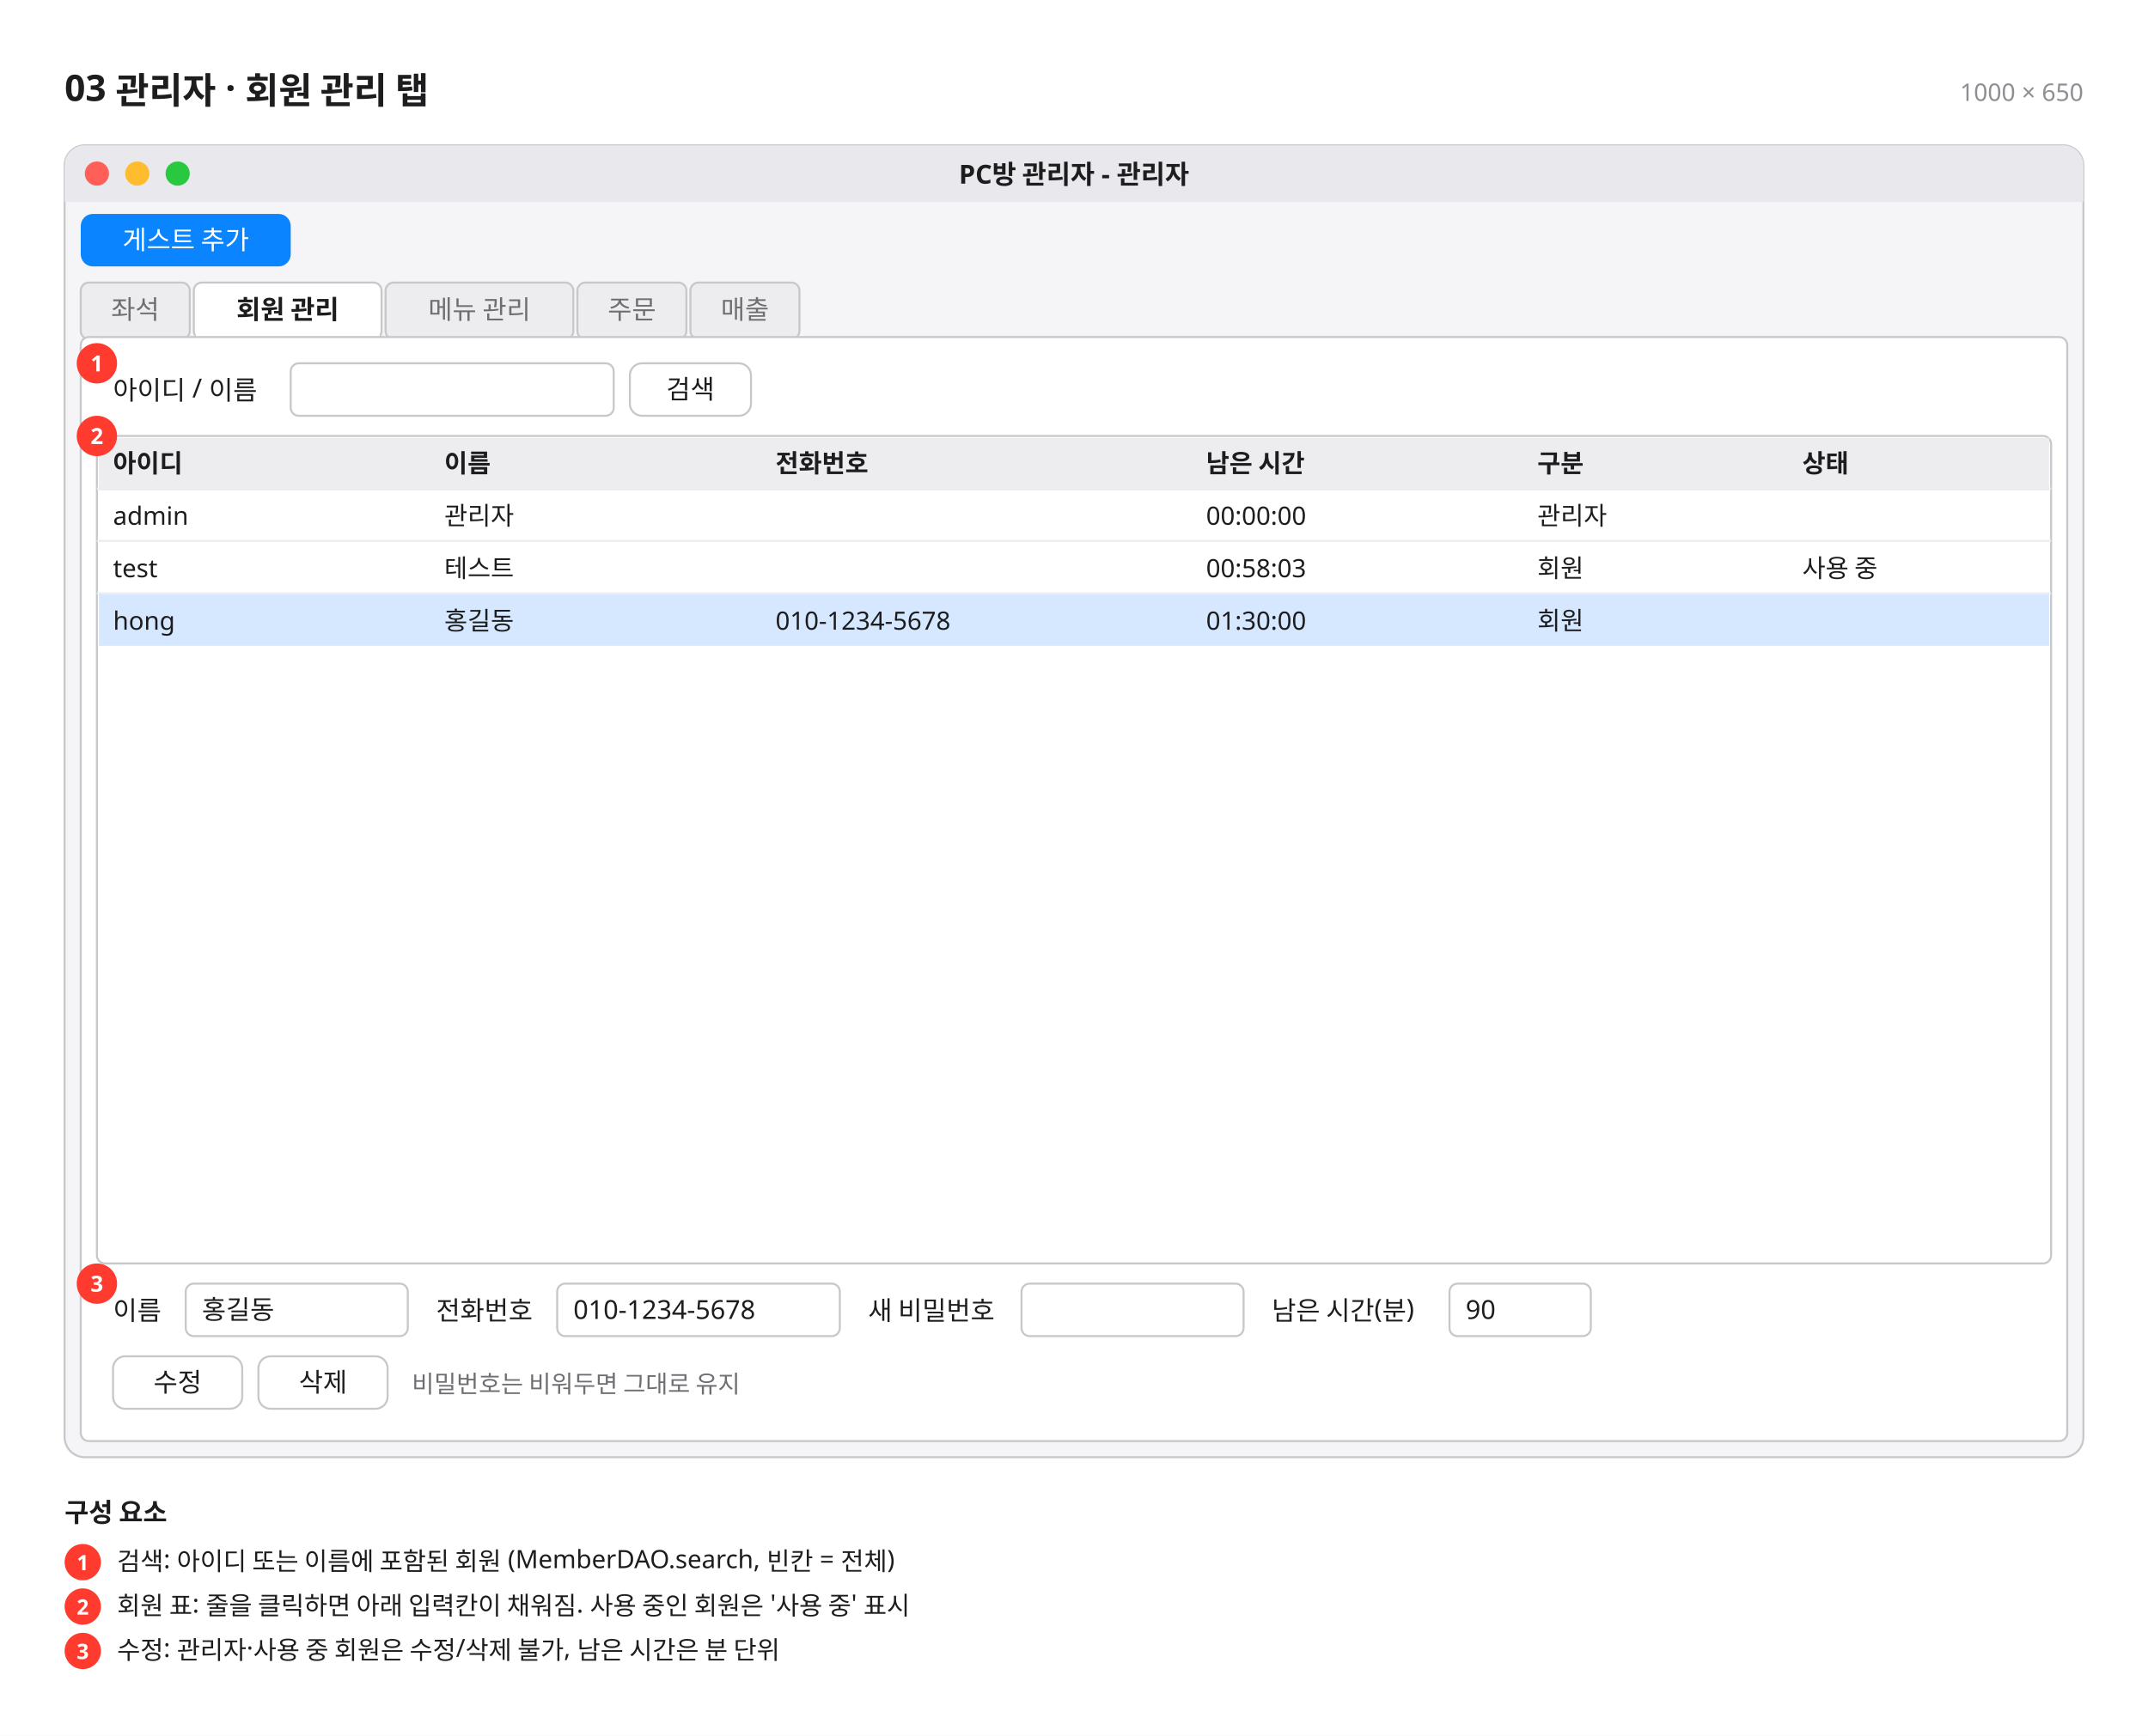
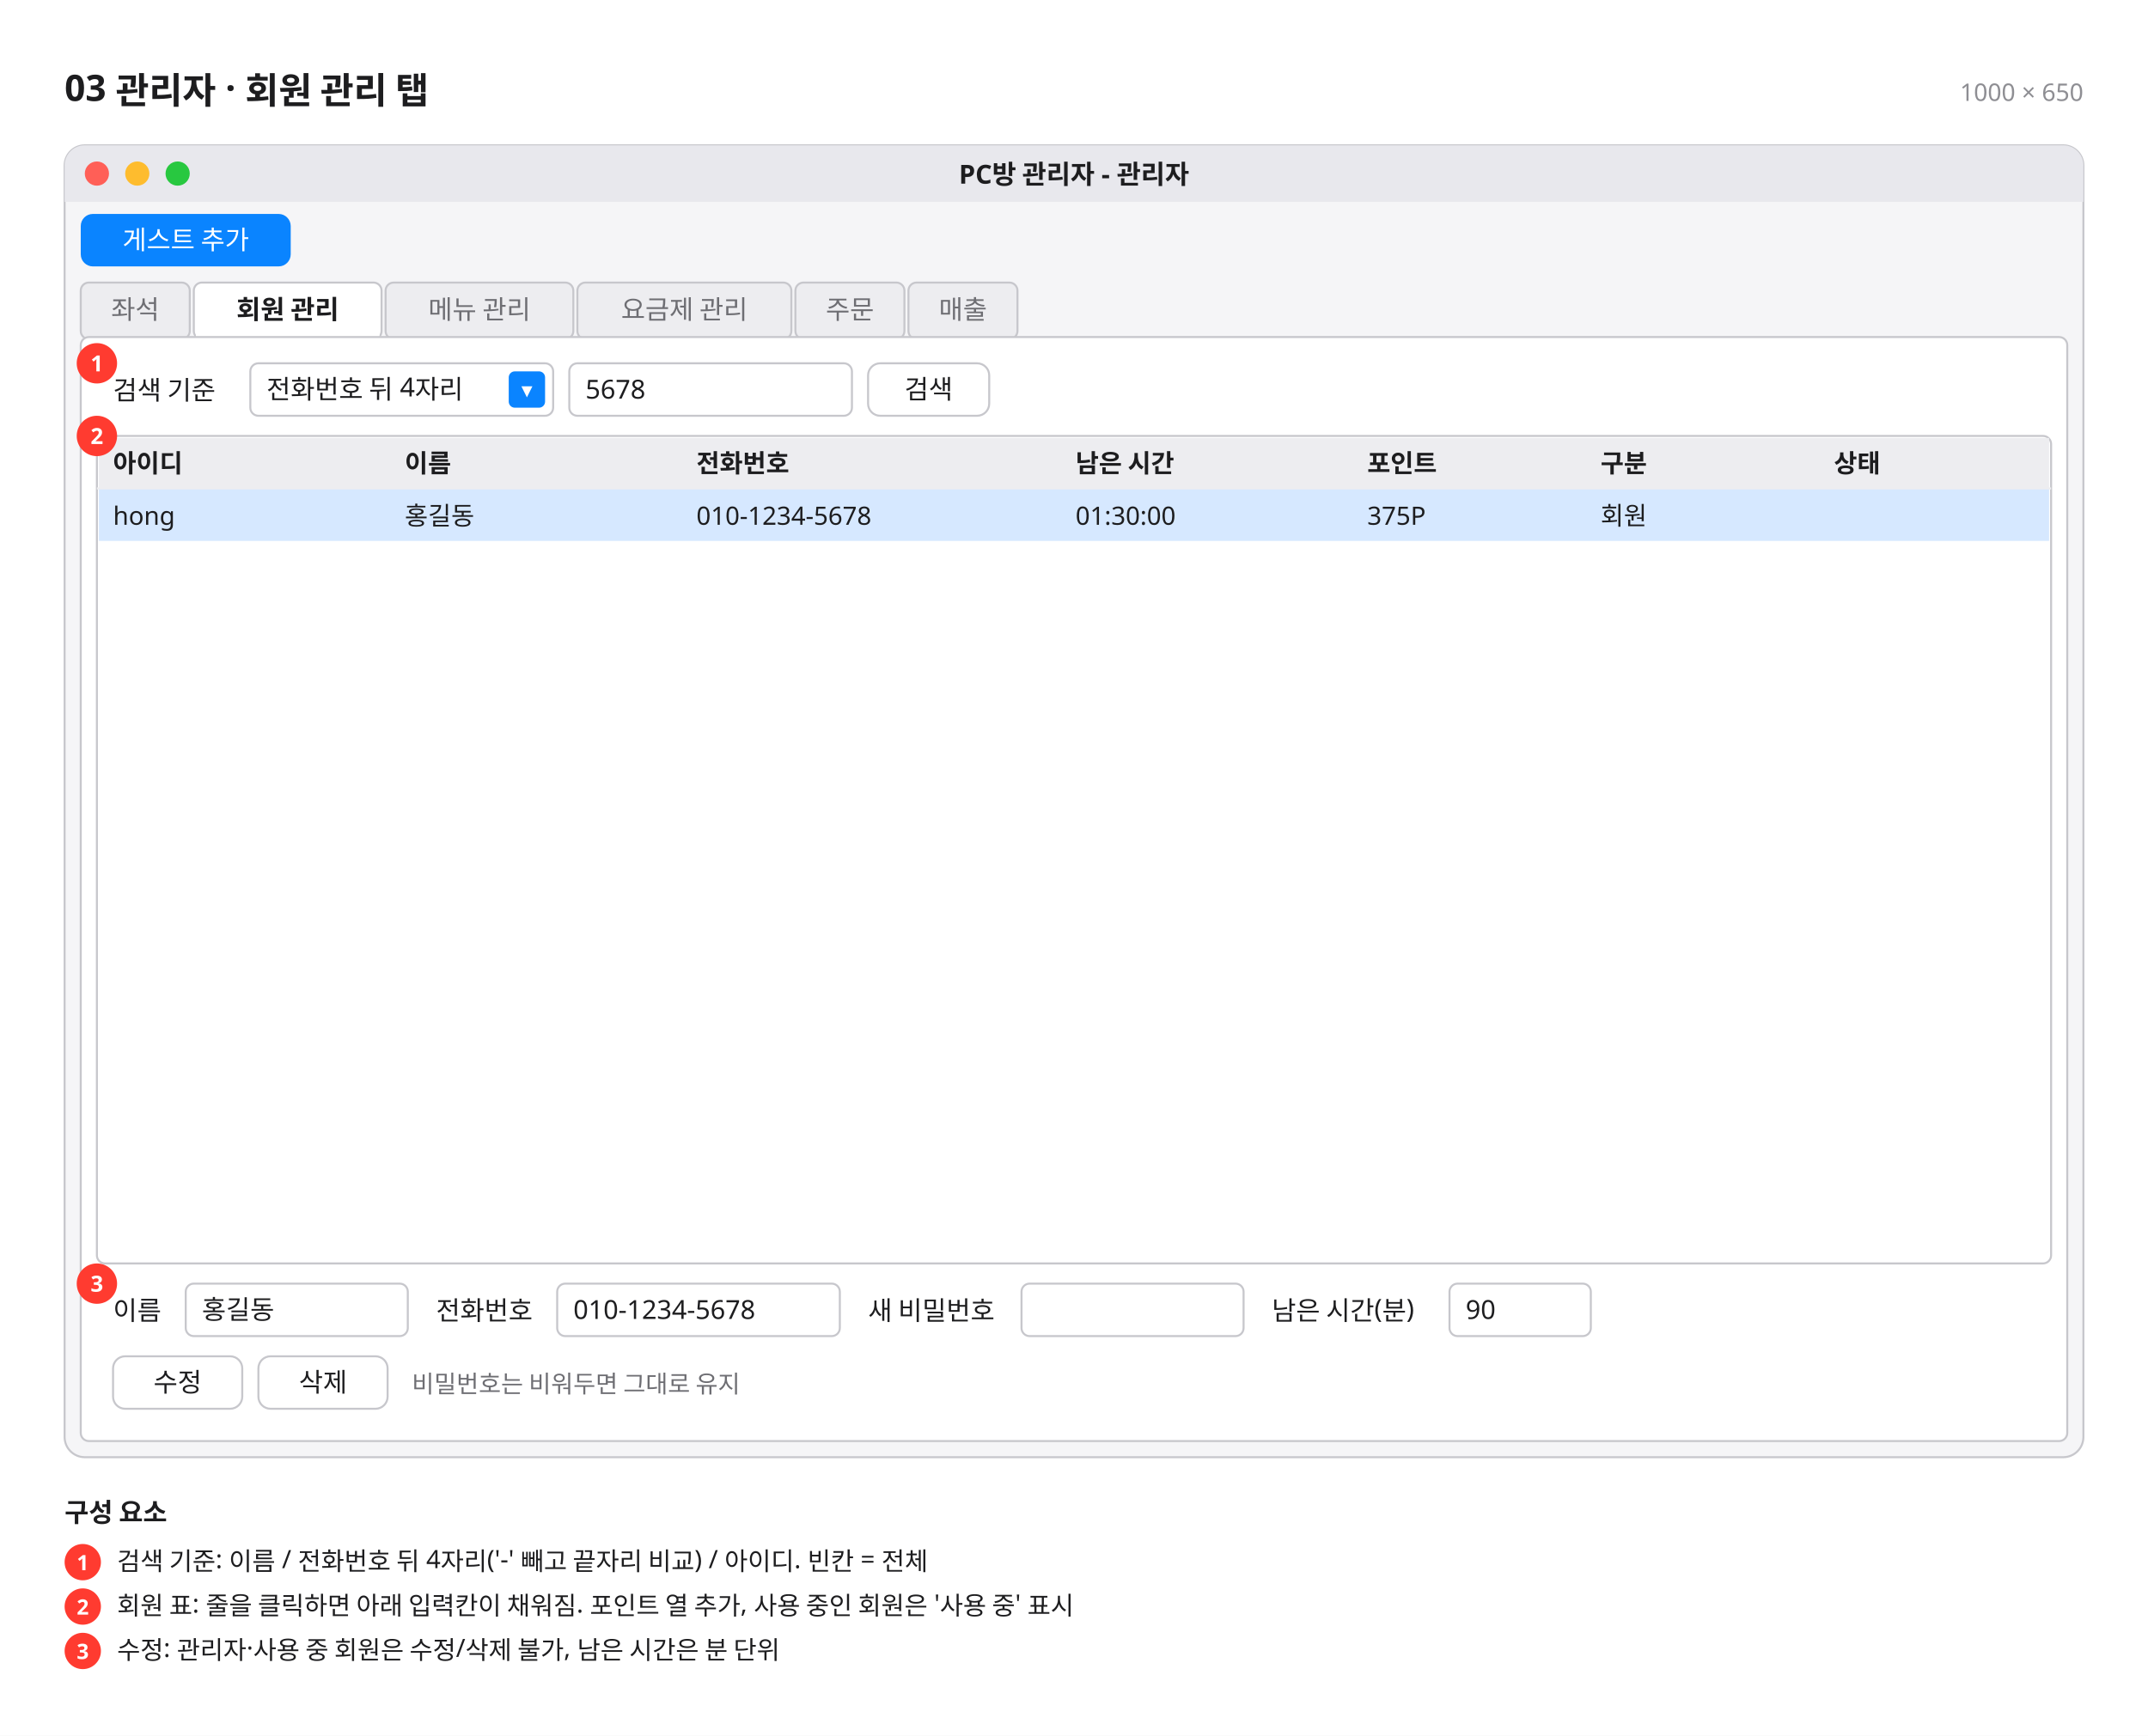
<svg xmlns="http://www.w3.org/2000/svg" width="1064" height="860" viewBox="0 0 1064 860">
  <rect width="1064" height="860" fill="#FFFFFF" />
  <text x="32" y="50" font-family="Apple SD Gothic Neo, Malgun Gothic, Noto Sans KR, sans-serif" font-size="18" font-weight="700" fill="#1D1D1F">03 관리자 · 회원 관리 탭</text>
  <text x="1032" y="50" font-family="Apple SD Gothic Neo, Malgun Gothic, Noto Sans KR, sans-serif" font-size="12" text-anchor="end" fill="#8E8E93">1000 × 650</text>
  <g id="창">
    <rect x="32" y="72" width="1000" height="650" rx="10" fill="#F5F5F7" stroke="#C7C7CC" />
    <path d="M32 100V82a10 10 0 0 1 10 -10H1022a10 10 0 0 1 10 10V100Z" fill="#E8E8ED" />
    <circle cx="48" cy="86" r="6" fill="#FF5F57" />
    <circle cx="68" cy="86" r="6" fill="#FEBC2E" />
    <circle cx="88" cy="86" r="6" fill="#28C840" />
    <text x="532.0" y="91" font-family="Apple SD Gothic Neo, Malgun Gothic, Noto Sans KR, sans-serif" font-size="13" font-weight="600" text-anchor="middle" fill="#1D1D1F">PC방 관리자 - 관리자</text>
  </g>
  <g id="내용">
    <g id="JButton 게스트 추가">
      <rect x="40" y="106" width="104" height="26" rx="6" fill="#0A84FF" />
      <text x="92.0" y="123.5" font-family="Apple SD Gothic Neo, Malgun Gothic, Noto Sans KR, sans-serif" font-size="13" font-weight="500" text-anchor="middle" fill="#FFFFFF">게스트 추가</text>
    </g>
    <g id="JTabbedPane 탭">
      <rect x="40" y="140" width="54" height="28" rx="4" fill="#EDEDF0" stroke="#C7C7CC" stroke-width="1" />
      <text x="67.0" y="158" font-family="Apple SD Gothic Neo, Malgun Gothic, Noto Sans KR, sans-serif" font-size="13" font-weight="400" text-anchor="middle" fill="#6E6E73">좌석</text>
      <rect x="96" y="140" width="93" height="28" rx="4" fill="#FFFFFF" stroke="#C7C7CC" stroke-width="1" />
      <rect x="97" y="164" width="91" height="6" rx="0" fill="#FFFFFF" />
      <text x="142.5" y="158" font-family="Apple SD Gothic Neo, Malgun Gothic, Noto Sans KR, sans-serif" font-size="13" font-weight="600" text-anchor="middle" fill="#1D1D1F">회원 관리</text>
      <rect x="191" y="140" width="93" height="28" rx="4" fill="#EDEDF0" stroke="#C7C7CC" stroke-width="1" />
      <text x="237.5" y="158" font-family="Apple SD Gothic Neo, Malgun Gothic, Noto Sans KR, sans-serif" font-size="13" font-weight="400" text-anchor="middle" fill="#6E6E73">메뉴 관리</text>
-       <rect x="286" y="140" width="54" height="28" rx="4" fill="#EDEDF0" stroke="#C7C7CC" stroke-width="1" />
-       <text x="313.0" y="158" font-family="Apple SD Gothic Neo, Malgun Gothic, Noto Sans KR, sans-serif" font-size="13" font-weight="400" text-anchor="middle" fill="#6E6E73">주문</text>
-       <rect x="342" y="140" width="54" height="28" rx="4" fill="#EDEDF0" stroke="#C7C7CC" stroke-width="1" />
-       <text x="369.0" y="158" font-family="Apple SD Gothic Neo, Malgun Gothic, Noto Sans KR, sans-serif" font-size="13" font-weight="400" text-anchor="middle" fill="#6E6E73">매출</text>
+       <rect x="286" y="140" width="106" height="28" rx="4" fill="#EDEDF0" stroke="#C7C7CC" stroke-width="1" />
+       <text x="339.0" y="158" font-family="Apple SD Gothic Neo, Malgun Gothic, Noto Sans KR, sans-serif" font-size="13" font-weight="400" text-anchor="middle" fill="#6E6E73">요금제 관리</text>
+       <rect x="394" y="140" width="54" height="28" rx="4" fill="#EDEDF0" stroke="#C7C7CC" stroke-width="1" />
+       <text x="421.0" y="158" font-family="Apple SD Gothic Neo, Malgun Gothic, Noto Sans KR, sans-serif" font-size="13" font-weight="400" text-anchor="middle" fill="#6E6E73">주문</text>
+       <rect x="450" y="140" width="54" height="28" rx="4" fill="#EDEDF0" stroke="#C7C7CC" stroke-width="1" />
+       <text x="477.0" y="158" font-family="Apple SD Gothic Neo, Malgun Gothic, Noto Sans KR, sans-serif" font-size="13" font-weight="400" text-anchor="middle" fill="#6E6E73">매출</text>
    </g>
    <rect x="40" y="167" width="984" height="547" rx="4" fill="#FFFFFF" stroke="#C7C7CC" stroke-width="1" />
-     <text x="56" y="198" font-family="Apple SD Gothic Neo, Malgun Gothic, Noto Sans KR, sans-serif" font-size="13" font-weight="400" text-anchor="start" fill="#1D1D1F">아이디 / 이름</text>
+     <text x="56" y="198" font-family="Apple SD Gothic Neo, Malgun Gothic, Noto Sans KR, sans-serif" font-size="13" font-weight="400" text-anchor="start" fill="#1D1D1F">검색 기준</text>
+     <g id="JComboBox 검색 기준">
+       <rect x="124" y="180" width="150" height="26" rx="4" fill="#FFFFFF" stroke="#C7C7CC" stroke-width="1" />
+       <text x="132" y="197.5" font-family="Apple SD Gothic Neo, Malgun Gothic, Noto Sans KR, sans-serif" font-size="13" font-weight="400" text-anchor="start" fill="#1D1D1F">전화번호 뒤 4자리</text>
+       <rect x="252" y="184" width="18" height="18" rx="3" fill="#0A84FF" />
+       <text x="261" y="197.0" font-family="Apple SD Gothic Neo, Malgun Gothic, Noto Sans KR, sans-serif" font-size="11" font-weight="700" text-anchor="middle" fill="#FFFFFF">▾</text>
+     </g>
    <g id="JTextField">
-       <rect x="144" y="180" width="160" height="26" rx="4" fill="#FFFFFF" stroke="#C7C7CC" stroke-width="1" />
+       <rect x="282" y="180" width="140" height="26" rx="4" fill="#FFFFFF" stroke="#C7C7CC" stroke-width="1" />
+       <text x="290" y="197.5" font-family="Apple SD Gothic Neo, Malgun Gothic, Noto Sans KR, sans-serif" font-size="13" font-weight="400" text-anchor="start" fill="#1D1D1F">5678</text>
    </g>
    <g id="JButton 검색">
-       <rect x="312" y="180" width="60" height="26" rx="6" fill="#FFFFFF" stroke="#C7C7CC" stroke-width="1" />
-       <text x="342.0" y="197.5" font-family="Apple SD Gothic Neo, Malgun Gothic, Noto Sans KR, sans-serif" font-size="13" font-weight="500" text-anchor="middle" fill="#1D1D1F">검색</text>
+       <rect x="430" y="180" width="60" height="26" rx="6" fill="#FFFFFF" stroke="#C7C7CC" stroke-width="1" />
+       <text x="460.0" y="197.5" font-family="Apple SD Gothic Neo, Malgun Gothic, Noto Sans KR, sans-serif" font-size="13" font-weight="500" text-anchor="middle" fill="#1D1D1F">검색</text>
    </g>
    <g id="JTable (JScrollPane)">
      <rect x="48" y="216" width="968" height="410" rx="4" fill="#FFFFFF" stroke="#C7C7CC" stroke-width="1" />
      <rect x="49" y="217" width="966" height="26" rx="0" fill="#EDEDF0" />
      <text x="56" y="234" font-family="Apple SD Gothic Neo, Malgun Gothic, Noto Sans KR, sans-serif" font-size="12.5" font-weight="600" text-anchor="start" fill="#1D1D1F">아이디</text>
-       <text x="220.068" y="234" font-family="Apple SD Gothic Neo, Malgun Gothic, Noto Sans KR, sans-serif" font-size="12.5" font-weight="600" text-anchor="start" fill="#1D1D1F">이름</text>
-       <text x="384.136" y="234" font-family="Apple SD Gothic Neo, Malgun Gothic, Noto Sans KR, sans-serif" font-size="12.5" font-weight="600" text-anchor="start" fill="#1D1D1F">전화번호</text>
-       <text x="597.424" y="234" font-family="Apple SD Gothic Neo, Malgun Gothic, Noto Sans KR, sans-serif" font-size="12.5" font-weight="600" text-anchor="start" fill="#1D1D1F">남은 시간</text>
-       <text x="761.492" y="234" font-family="Apple SD Gothic Neo, Malgun Gothic, Noto Sans KR, sans-serif" font-size="12.5" font-weight="600" text-anchor="start" fill="#1D1D1F">구분</text>
-       <text x="892.746" y="234" font-family="Apple SD Gothic Neo, Malgun Gothic, Noto Sans KR, sans-serif" font-size="12.5" font-weight="600" text-anchor="start" fill="#1D1D1F">상태</text>
+       <text x="200.478" y="234" font-family="Apple SD Gothic Neo, Malgun Gothic, Noto Sans KR, sans-serif" font-size="12.5" font-weight="600" text-anchor="start" fill="#1D1D1F">이름</text>
+       <text x="344.955" y="234" font-family="Apple SD Gothic Neo, Malgun Gothic, Noto Sans KR, sans-serif" font-size="12.5" font-weight="600" text-anchor="start" fill="#1D1D1F">전화번호</text>
+       <text x="532.776" y="234" font-family="Apple SD Gothic Neo, Malgun Gothic, Noto Sans KR, sans-serif" font-size="12.5" font-weight="600" text-anchor="start" fill="#1D1D1F">남은 시간</text>
+       <text x="677.254" y="234" font-family="Apple SD Gothic Neo, Malgun Gothic, Noto Sans KR, sans-serif" font-size="12.5" font-weight="600" text-anchor="start" fill="#1D1D1F">포인트</text>
+       <text x="792.836" y="234" font-family="Apple SD Gothic Neo, Malgun Gothic, Noto Sans KR, sans-serif" font-size="12.5" font-weight="600" text-anchor="start" fill="#1D1D1F">구분</text>
+       <text x="908.418" y="234" font-family="Apple SD Gothic Neo, Malgun Gothic, Noto Sans KR, sans-serif" font-size="12.5" font-weight="600" text-anchor="start" fill="#1D1D1F">상태</text>
+       <rect x="49" y="242" width="966" height="26" rx="0" fill="#D6E8FF" />
      <line x1="48" y1="242" x2="1016" y2="242" stroke="#EDEDF0" stroke-width="1" />
-       <text x="56" y="260" font-family="Apple SD Gothic Neo, Malgun Gothic, Noto Sans KR, sans-serif" font-size="12.5" font-weight="400" text-anchor="start" fill="#1D1D1F">admin</text>
-       <text x="220.068" y="260" font-family="Apple SD Gothic Neo, Malgun Gothic, Noto Sans KR, sans-serif" font-size="12.5" font-weight="400" text-anchor="start" fill="#1D1D1F">관리자</text>
-       <text x="384.136" y="260" font-family="Apple SD Gothic Neo, Malgun Gothic, Noto Sans KR, sans-serif" font-size="12.5" font-weight="400" text-anchor="start" fill="#1D1D1F" />
-       <text x="597.424" y="260" font-family="Apple SD Gothic Neo, Malgun Gothic, Noto Sans KR, sans-serif" font-size="12.5" font-weight="400" text-anchor="start" fill="#1D1D1F">00:00:00</text>
-       <text x="761.492" y="260" font-family="Apple SD Gothic Neo, Malgun Gothic, Noto Sans KR, sans-serif" font-size="12.5" font-weight="400" text-anchor="start" fill="#1D1D1F">관리자</text>
-       <text x="892.746" y="260" font-family="Apple SD Gothic Neo, Malgun Gothic, Noto Sans KR, sans-serif" font-size="12.5" font-weight="400" text-anchor="start" fill="#1D1D1F" />
-       <line x1="48" y1="268" x2="1016" y2="268" stroke="#EDEDF0" stroke-width="1" />
-       <text x="56" y="286" font-family="Apple SD Gothic Neo, Malgun Gothic, Noto Sans KR, sans-serif" font-size="12.5" font-weight="400" text-anchor="start" fill="#1D1D1F">test</text>
-       <text x="220.068" y="286" font-family="Apple SD Gothic Neo, Malgun Gothic, Noto Sans KR, sans-serif" font-size="12.5" font-weight="400" text-anchor="start" fill="#1D1D1F">테스트</text>
-       <text x="384.136" y="286" font-family="Apple SD Gothic Neo, Malgun Gothic, Noto Sans KR, sans-serif" font-size="12.5" font-weight="400" text-anchor="start" fill="#1D1D1F" />
-       <text x="597.424" y="286" font-family="Apple SD Gothic Neo, Malgun Gothic, Noto Sans KR, sans-serif" font-size="12.5" font-weight="400" text-anchor="start" fill="#1D1D1F">00:58:03</text>
-       <text x="761.492" y="286" font-family="Apple SD Gothic Neo, Malgun Gothic, Noto Sans KR, sans-serif" font-size="12.5" font-weight="400" text-anchor="start" fill="#1D1D1F">회원</text>
-       <text x="892.746" y="286" font-family="Apple SD Gothic Neo, Malgun Gothic, Noto Sans KR, sans-serif" font-size="12.5" font-weight="400" text-anchor="start" fill="#1D1D1F">사용 중</text>
-       <rect x="49" y="294" width="966" height="26" rx="0" fill="#D6E8FF" />
-       <line x1="48" y1="294" x2="1016" y2="294" stroke="#EDEDF0" stroke-width="1" />
-       <text x="56" y="312" font-family="Apple SD Gothic Neo, Malgun Gothic, Noto Sans KR, sans-serif" font-size="12.5" font-weight="400" text-anchor="start" fill="#1D1D1F">hong</text>
-       <text x="220.068" y="312" font-family="Apple SD Gothic Neo, Malgun Gothic, Noto Sans KR, sans-serif" font-size="12.5" font-weight="400" text-anchor="start" fill="#1D1D1F">홍길동</text>
-       <text x="384.136" y="312" font-family="Apple SD Gothic Neo, Malgun Gothic, Noto Sans KR, sans-serif" font-size="12.5" font-weight="400" text-anchor="start" fill="#1D1D1F">010-1234-5678</text>
-       <text x="597.424" y="312" font-family="Apple SD Gothic Neo, Malgun Gothic, Noto Sans KR, sans-serif" font-size="12.5" font-weight="400" text-anchor="start" fill="#1D1D1F">01:30:00</text>
-       <text x="761.492" y="312" font-family="Apple SD Gothic Neo, Malgun Gothic, Noto Sans KR, sans-serif" font-size="12.5" font-weight="400" text-anchor="start" fill="#1D1D1F">회원</text>
-       <text x="892.746" y="312" font-family="Apple SD Gothic Neo, Malgun Gothic, Noto Sans KR, sans-serif" font-size="12.5" font-weight="400" text-anchor="start" fill="#1D1D1F" />
+       <text x="56" y="260" font-family="Apple SD Gothic Neo, Malgun Gothic, Noto Sans KR, sans-serif" font-size="12.5" font-weight="400" text-anchor="start" fill="#1D1D1F">hong</text>
+       <text x="200.478" y="260" font-family="Apple SD Gothic Neo, Malgun Gothic, Noto Sans KR, sans-serif" font-size="12.5" font-weight="400" text-anchor="start" fill="#1D1D1F">홍길동</text>
+       <text x="344.955" y="260" font-family="Apple SD Gothic Neo, Malgun Gothic, Noto Sans KR, sans-serif" font-size="12.5" font-weight="400" text-anchor="start" fill="#1D1D1F">010-1234-5678</text>
+       <text x="532.776" y="260" font-family="Apple SD Gothic Neo, Malgun Gothic, Noto Sans KR, sans-serif" font-size="12.5" font-weight="400" text-anchor="start" fill="#1D1D1F">01:30:00</text>
+       <text x="677.254" y="260" font-family="Apple SD Gothic Neo, Malgun Gothic, Noto Sans KR, sans-serif" font-size="12.5" font-weight="400" text-anchor="start" fill="#1D1D1F">375P</text>
+       <text x="792.836" y="260" font-family="Apple SD Gothic Neo, Malgun Gothic, Noto Sans KR, sans-serif" font-size="12.5" font-weight="400" text-anchor="start" fill="#1D1D1F">회원</text>
+       <text x="908.418" y="260" font-family="Apple SD Gothic Neo, Malgun Gothic, Noto Sans KR, sans-serif" font-size="12.5" font-weight="400" text-anchor="start" fill="#1D1D1F" />
    </g>
    <text x="56" y="654" font-family="Apple SD Gothic Neo, Malgun Gothic, Noto Sans KR, sans-serif" font-size="13" font-weight="400" text-anchor="start" fill="#1D1D1F">이름</text>
    <g id="JTextField">
      <rect x="92" y="636" width="110" height="26" rx="4" fill="#FFFFFF" stroke="#C7C7CC" stroke-width="1" />
      <text x="100" y="653.5" font-family="Apple SD Gothic Neo, Malgun Gothic, Noto Sans KR, sans-serif" font-size="13" font-weight="400" text-anchor="start" fill="#1D1D1F">홍길동</text>
    </g>
    <text x="216" y="654" font-family="Apple SD Gothic Neo, Malgun Gothic, Noto Sans KR, sans-serif" font-size="13" font-weight="400" text-anchor="start" fill="#1D1D1F">전화번호</text>
    <g id="JTextField">
      <rect x="276" y="636" width="140" height="26" rx="4" fill="#FFFFFF" stroke="#C7C7CC" stroke-width="1" />
      <text x="284" y="653.5" font-family="Apple SD Gothic Neo, Malgun Gothic, Noto Sans KR, sans-serif" font-size="13" font-weight="400" text-anchor="start" fill="#1D1D1F">010-1234-5678</text>
    </g>
    <text x="430" y="654" font-family="Apple SD Gothic Neo, Malgun Gothic, Noto Sans KR, sans-serif" font-size="13" font-weight="400" text-anchor="start" fill="#1D1D1F">새 비밀번호</text>
    <g id="JTextField">
      <rect x="506" y="636" width="110" height="26" rx="4" fill="#FFFFFF" stroke="#C7C7CC" stroke-width="1" />
    </g>
    <text x="630" y="654" font-family="Apple SD Gothic Neo, Malgun Gothic, Noto Sans KR, sans-serif" font-size="13" font-weight="400" text-anchor="start" fill="#1D1D1F">남은 시간(분)</text>
    <g id="JTextField">
      <rect x="718" y="636" width="70" height="26" rx="4" fill="#FFFFFF" stroke="#C7C7CC" stroke-width="1" />
      <text x="726" y="653.5" font-family="Apple SD Gothic Neo, Malgun Gothic, Noto Sans KR, sans-serif" font-size="13" font-weight="400" text-anchor="start" fill="#1D1D1F">90</text>
    </g>
    <g id="JButton 수정">
      <rect x="56" y="672" width="64" height="26" rx="6" fill="#FFFFFF" stroke="#C7C7CC" stroke-width="1" />
      <text x="88.0" y="689.5" font-family="Apple SD Gothic Neo, Malgun Gothic, Noto Sans KR, sans-serif" font-size="13" font-weight="500" text-anchor="middle" fill="#1D1D1F">수정</text>
    </g>
    <g id="JButton 삭제">
      <rect x="128" y="672" width="64" height="26" rx="6" fill="#FFFFFF" stroke="#C7C7CC" stroke-width="1" />
      <text x="160.0" y="689.5" font-family="Apple SD Gothic Neo, Malgun Gothic, Noto Sans KR, sans-serif" font-size="13" font-weight="500" text-anchor="middle" fill="#1D1D1F">삭제</text>
    </g>
    <text x="204" y="690" font-family="Apple SD Gothic Neo, Malgun Gothic, Noto Sans KR, sans-serif" font-size="12" font-weight="400" text-anchor="start" fill="#6E6E73">비밀번호는 비워두면 그대로 유지</text>
    <g id="표시 1">
      <circle cx="48" cy="180" r="10" fill="#FF3B30" />
      <text x="48" y="184" font-family="Apple SD Gothic Neo, Malgun Gothic, Noto Sans KR, sans-serif" font-size="11" font-weight="700" text-anchor="middle" fill="#FFFFFF">1</text>
    </g>
    <g id="표시 2">
      <circle cx="48" cy="216" r="10" fill="#FF3B30" />
      <text x="48" y="220" font-family="Apple SD Gothic Neo, Malgun Gothic, Noto Sans KR, sans-serif" font-size="11" font-weight="700" text-anchor="middle" fill="#FFFFFF">2</text>
    </g>
    <g id="표시 3">
      <circle cx="48" cy="636" r="10" fill="#FF3B30" />
      <text x="48" y="640" font-family="Apple SD Gothic Neo, Malgun Gothic, Noto Sans KR, sans-serif" font-size="11" font-weight="700" text-anchor="middle" fill="#FFFFFF">3</text>
    </g>
  </g>
  <g id="범례">
    <text x="32" y="754" font-family="Apple SD Gothic Neo, Malgun Gothic, Noto Sans KR, sans-serif" font-size="13" font-weight="700" fill="#1D1D1F">구성 요소</text>
    <circle cx="41" cy="774" r="9" fill="#FF3B30" />
    <text x="41" y="778" font-family="Apple SD Gothic Neo, Malgun Gothic, Noto Sans KR, sans-serif" font-size="10.5" font-weight="700" text-anchor="middle" fill="#FFFFFF">1</text>
-     <text x="58" y="778" font-family="Apple SD Gothic Neo, Malgun Gothic, Noto Sans KR, sans-serif" font-size="12.5" fill="#1D1D1F">검색: 아이디 또는 이름에 포함된 회원 (MemberDAO.search, 빈칸 = 전체)</text>
+     <text x="58" y="778" font-family="Apple SD Gothic Neo, Malgun Gothic, Noto Sans KR, sans-serif" font-size="12.5" fill="#1D1D1F">검색 기준: 이름 / 전화번호 뒤 4자리('-' 빼고 끝자리 비교) / 아이디. 빈칸 = 전체</text>
    <circle cx="41" cy="796" r="9" fill="#FF3B30" />
    <text x="41" y="800" font-family="Apple SD Gothic Neo, Malgun Gothic, Noto Sans KR, sans-serif" font-size="10.5" font-weight="700" text-anchor="middle" fill="#FFFFFF">2</text>
-     <text x="58" y="800" font-family="Apple SD Gothic Neo, Malgun Gothic, Noto Sans KR, sans-serif" font-size="12.5" fill="#1D1D1F">회원 표: 줄을 클릭하면 아래 입력칸이 채워짐. 사용 중인 회원은 '사용 중' 표시</text>
+     <text x="58" y="800" font-family="Apple SD Gothic Neo, Malgun Gothic, Noto Sans KR, sans-serif" font-size="12.5" fill="#1D1D1F">회원 표: 줄을 클릭하면 아래 입력칸이 채워짐. 포인트 열 추가, 사용 중인 회원은 '사용 중' 표시</text>
    <circle cx="41" cy="818" r="9" fill="#FF3B30" />
    <text x="41" y="822" font-family="Apple SD Gothic Neo, Malgun Gothic, Noto Sans KR, sans-serif" font-size="10.5" font-weight="700" text-anchor="middle" fill="#FFFFFF">3</text>
    <text x="58" y="822" font-family="Apple SD Gothic Neo, Malgun Gothic, Noto Sans KR, sans-serif" font-size="12.5" fill="#1D1D1F">수정: 관리자·사용 중 회원은 수정/삭제 불가, 남은 시간은 분 단위</text>
  </g>
</svg>
